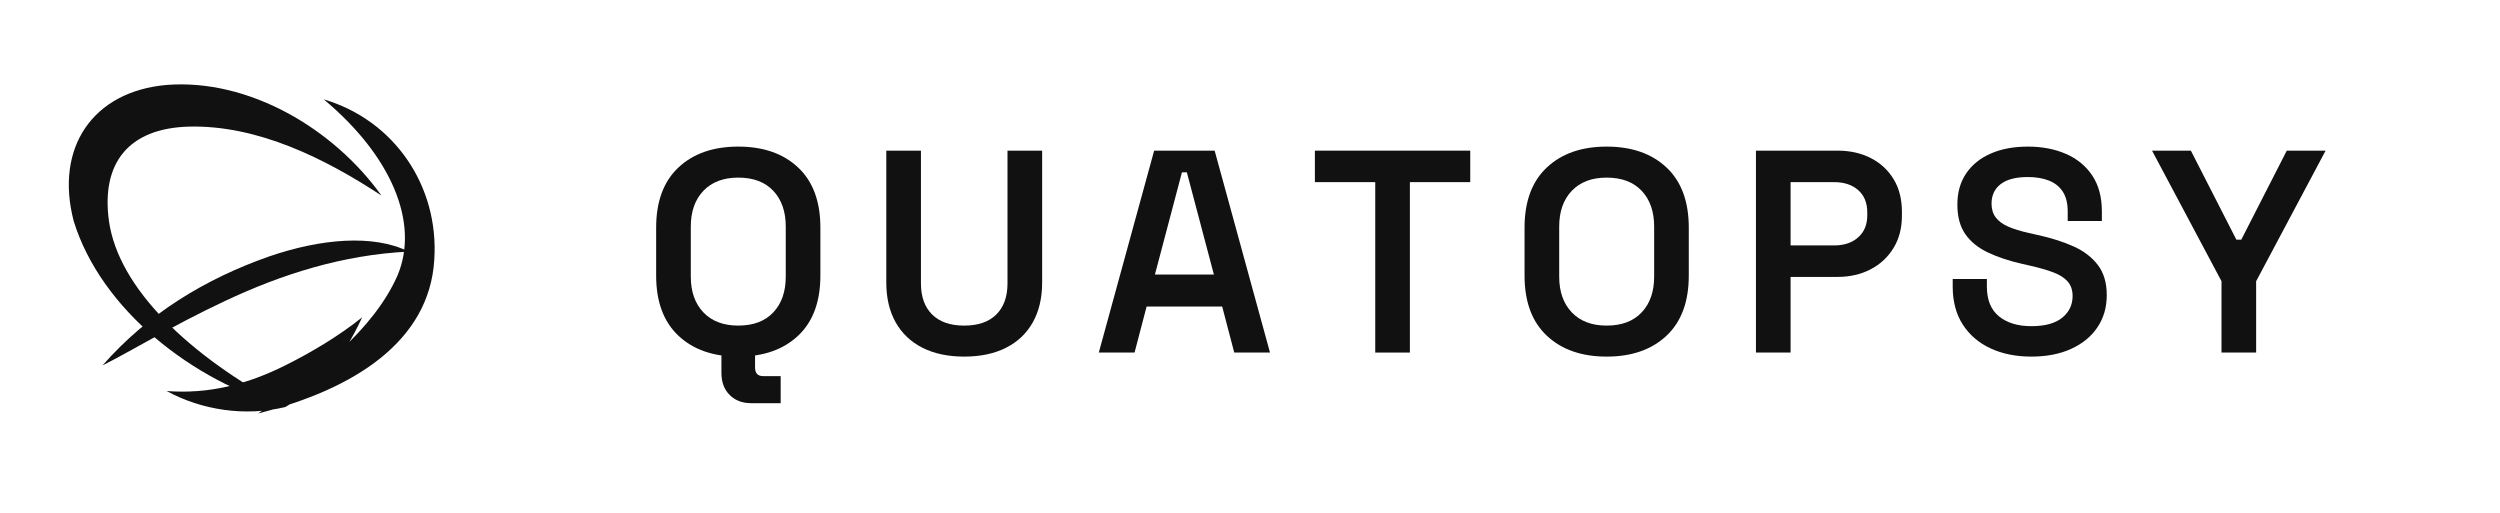
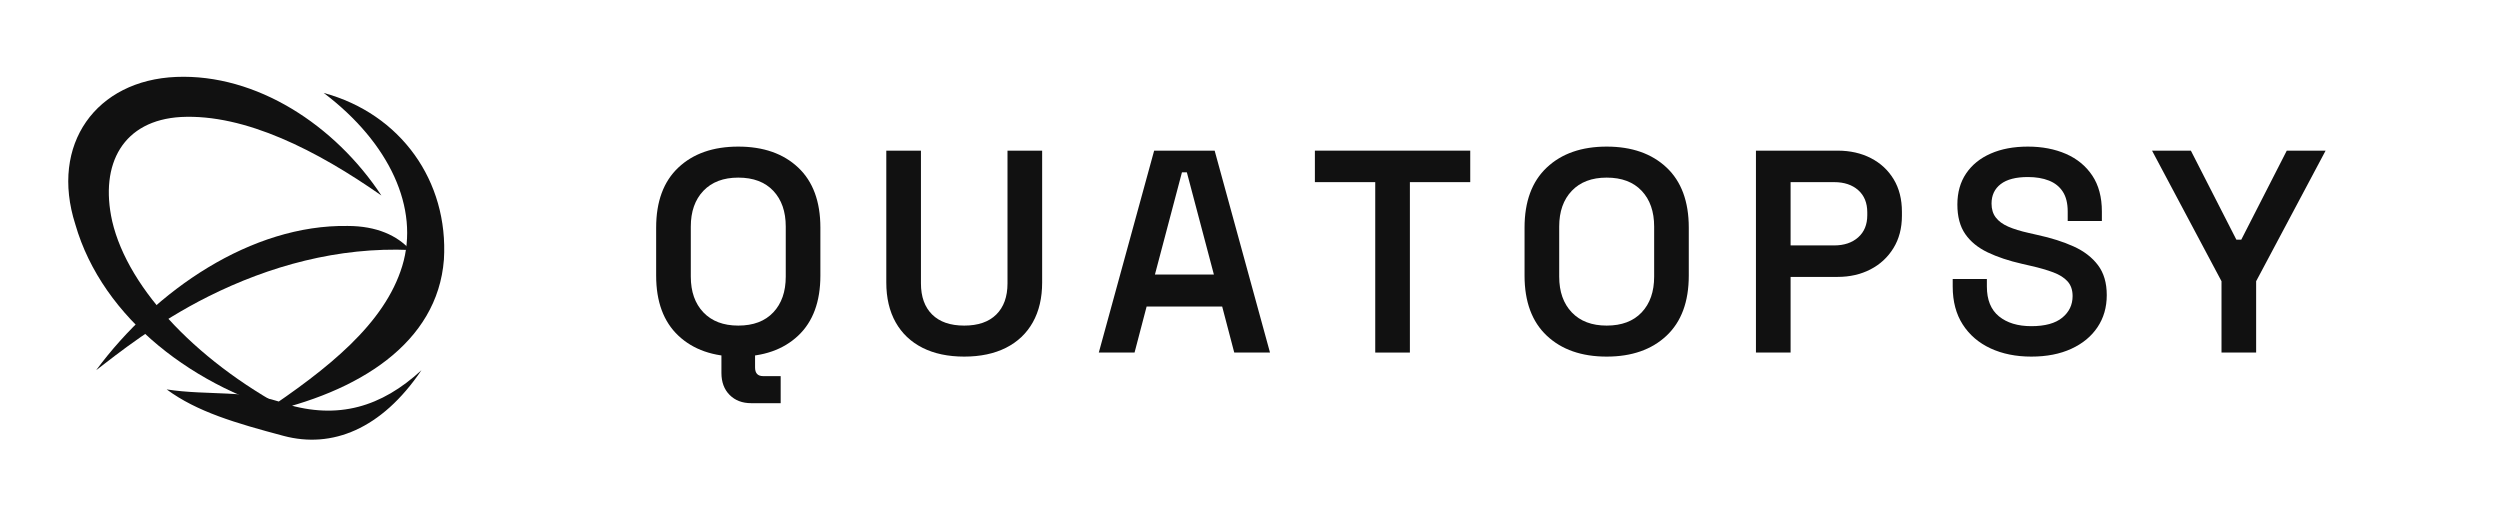
<svg xmlns="http://www.w3.org/2000/svg" viewBox="0 0 156 32" role="img" aria-label="Quatopsy">
  <g transform="translate(0,0)">
-     <path d="M4.6 13.8 C3.4 9.2 5.8 5.7 10.4 5.3 C15.5 4.9 20.8 8.0 23.8 12.2 C20.3 9.9 16.1 7.8 11.8 7.9 C8.0 8.0 6.3 10.2 6.8 13.8 C7.4 18.0 11.8 22.2 17.8 25.4 C12.0 23.8 6.3 19.3 4.6 13.8 Z" fill="#111111" />
-     <path d="M20.2 6.2 C24.6 7.5 27.4 11.6 27.1 16.2 C26.8 21.3 22.1 24.3 16.1 25.8 C19.7 23.4 23.3 20.6 24.8 17.2 C26.2 13.9 24.4 9.7 20.2 6.2 Z M17.8 25.4 C15.3 26.0 12.6 25.6 10.4 24.4 C13.0 24.6 15.4 24.0 17.8 22.8 C19.4 22.0 21.1 21.0 22.6 19.8 C21.4 22.4 19.9 24.2 17.8 25.4 Z" fill="#111111" />
-     <path d="M6.4 22.8 C9.2 19.6 12.8 17.4 16.8 16.0 C20.0 14.9 23.3 14.6 25.5 15.7 C21.4 15.9 17.6 17.1 14.0 18.8 C10.8 20.3 8.2 21.9 6.4 22.8 Z" fill="#111111" />
+     <path d="M4.7 14.0 C3.1 9.0 6.0 5.0 11.0 4.8 C16.0 4.6 20.9 7.8 23.8 12.2 C19.8 9.4 15.3 7.1 11.3 7.3 C7.7 7.5 6.2 10.2 7.0 13.8 C8.0 18.1 12.5 22.8 18.6 25.9 C12.2 24.3 6.4 19.9 4.7 14.0 Z" fill="#111111" />
+     <path d="M20.2 5.8 C25.0 7.1 28.0 11.3 27.7 16.2 C27.3 21.4 22.4 24.5 16.3 25.8 C20.5 23.0 24.0 20.2 25.1 16.6 C26.2 13.0 24.3 8.9 20.2 5.8 Z M17.8 25.2 C21.1 26.2 23.8 25.4 26.3 23.1 C23.8 26.8 20.7 28.0 17.7 27.2 C14.7 26.4 12.3 25.7 10.4 24.3 C13.0 24.7 15.5 24.3 17.8 25.2 Z" fill="#111111" />
+     <path d="M6.0 23.1 C9.7 18.1 15.7 14.0 21.7 14.1 C23.5 14.1 24.8 14.7 25.6 15.6 C21.1 15.4 16.8 16.6 13.0 18.5 C9.8 20.1 7.3 22.1 6.0 23.1 Z" fill="#111111" />
  </g>
  <g transform="translate(40,0)" fill="#111111">
    <path d="M6.068 22.252Q3.721 22.252 2.332 20.947Q0.944 19.642 0.944 17.196V14.204Q0.944 11.758 2.332 10.453Q3.721 9.148 6.068 9.148Q8.416 9.148 9.804 10.453Q11.192 11.758 11.192 14.204V17.196Q11.192 19.642 9.804 20.947Q8.416 22.252 6.068 22.252ZM6.068 20.317Q7.476 20.317 8.253 19.493Q9.031 18.668 9.031 17.262V14.138Q9.031 12.732 8.253 11.907Q7.476 11.083 6.068 11.083Q4.679 11.083 3.892 11.907Q3.106 12.732 3.106 14.138V17.262Q3.106 18.668 3.892 19.493Q4.679 20.317 6.068 20.317ZM6.871 25.158Q6.043 25.158 5.53 24.645Q5.017 24.133 5.017 23.268V22.0H7.116V22.93Q7.116 23.47 7.62 23.47H8.714V25.158Z" />
    <path d="M20.167 22.252Q18.654 22.252 17.563 21.701Q16.472 21.149 15.888 20.111Q15.305 19.072 15.305 17.626V9.4H17.467V17.685Q17.467 18.931 18.164 19.624Q18.862 20.317 20.167 20.317Q21.472 20.317 22.17 19.624Q22.868 18.931 22.868 17.685V9.4H25.03V17.626Q25.03 19.072 24.448 20.111Q23.866 21.149 22.774 21.701Q21.681 22.252 20.167 22.252Z" />
    <path d="M28.565 22.0 32.019 9.4H35.794L39.248 22.0H37.017L36.264 19.127H31.549L30.796 22.0ZM32.067 17.133H35.747L34.059 10.752H33.754Z" />
    <path d="M45.815 22.0V11.365H42.049V9.4H51.743V11.365H47.977V22.0Z" />
    <path d="M60.256 22.252Q57.909 22.252 56.52 20.947Q55.132 19.642 55.132 17.196V14.204Q55.132 11.758 56.52 10.453Q57.909 9.148 60.256 9.148Q62.604 9.148 63.992 10.453Q65.38 11.758 65.38 14.204V17.196Q65.38 19.642 63.992 20.947Q62.604 22.252 60.256 22.252ZM60.256 20.317Q61.664 20.317 62.441 19.493Q63.219 18.668 63.219 17.262V14.138Q63.219 12.732 62.441 11.907Q61.664 11.083 60.256 11.083Q58.867 11.083 58.08 11.907Q57.294 12.732 57.294 14.138V17.262Q57.294 18.668 58.08 19.493Q58.867 20.317 60.256 20.317Z" />
    <path d="M69.571 22.0V9.4H74.664Q75.839 9.4 76.745 9.868Q77.651 10.335 78.165 11.187Q78.68 12.038 78.68 13.216V13.462Q78.68 14.626 78.149 15.486Q77.618 16.347 76.712 16.813Q75.806 17.279 74.664 17.279H71.733V22.0ZM71.733 15.314H74.449Q75.383 15.314 75.95 14.811Q76.518 14.309 76.518 13.429V13.249Q76.518 12.367 75.954 11.866Q75.389 11.365 74.449 11.365H71.733Z" />
    <path d="M86.755 22.252Q85.316 22.252 84.209 21.738Q83.103 21.224 82.476 20.25Q81.849 19.277 81.849 17.883V17.408H83.981V17.883Q83.981 19.124 84.735 19.739Q85.489 20.353 86.755 20.353Q88.039 20.353 88.684 19.824Q89.33 19.296 89.33 18.474Q89.33 17.911 89.02 17.563Q88.711 17.216 88.128 16.996Q87.545 16.776 86.726 16.59L86.183 16.465Q84.934 16.181 84.027 15.746Q83.121 15.311 82.63 14.602Q82.14 13.893 82.14 12.763Q82.14 11.633 82.686 10.825Q83.232 10.017 84.22 9.583Q85.208 9.148 86.539 9.148Q87.87 9.148 88.914 9.602Q89.957 10.057 90.557 10.953Q91.157 11.849 91.157 13.198V13.792H89.025V13.198Q89.025 12.431 88.719 11.96Q88.413 11.489 87.853 11.268Q87.294 11.047 86.539 11.047Q85.418 11.047 84.845 11.487Q84.272 11.926 84.272 12.704Q84.272 13.222 84.534 13.568Q84.796 13.914 85.309 14.14Q85.822 14.365 86.597 14.537L87.14 14.661Q88.427 14.94 89.396 15.379Q90.365 15.818 90.913 16.545Q91.462 17.272 91.462 18.414Q91.462 19.557 90.883 20.419Q90.305 21.281 89.248 21.766Q88.191 22.252 86.755 22.252Z" />
    <path d="M98.622 22.0V17.549L94.287 9.4H96.71L99.55 14.957H99.855L102.695 9.4H105.118L100.783 17.549V22.0Z" />
  </g>
</svg>
